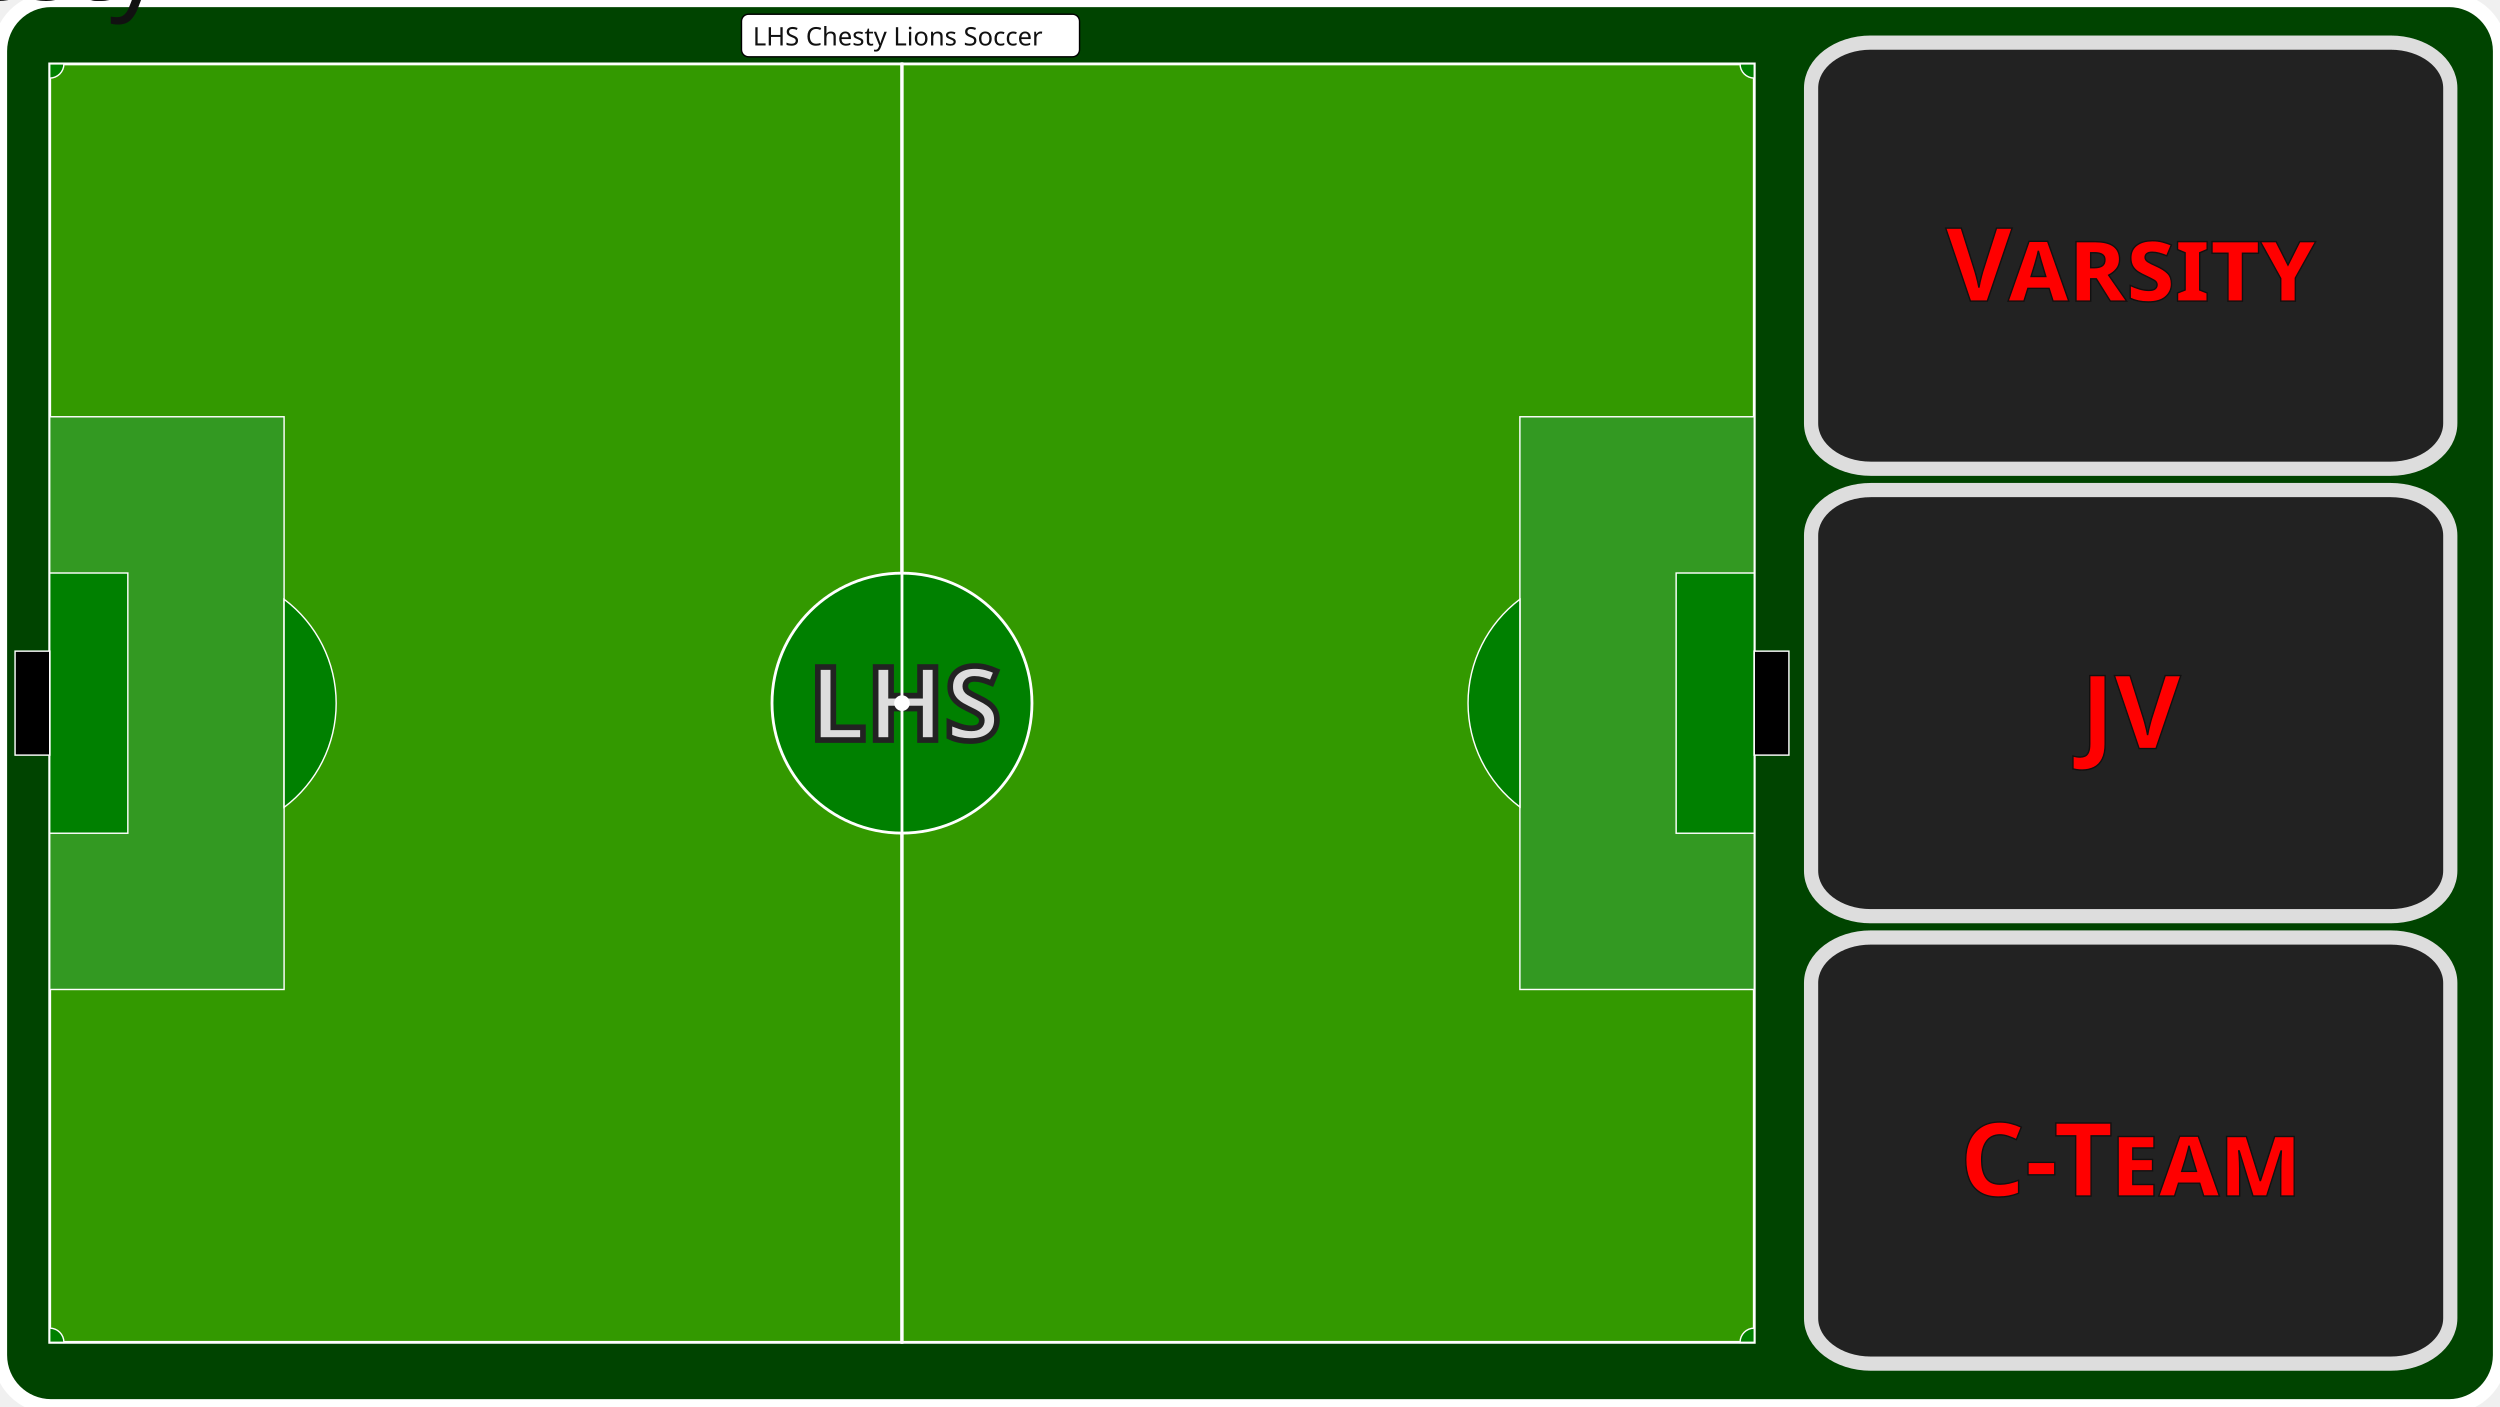
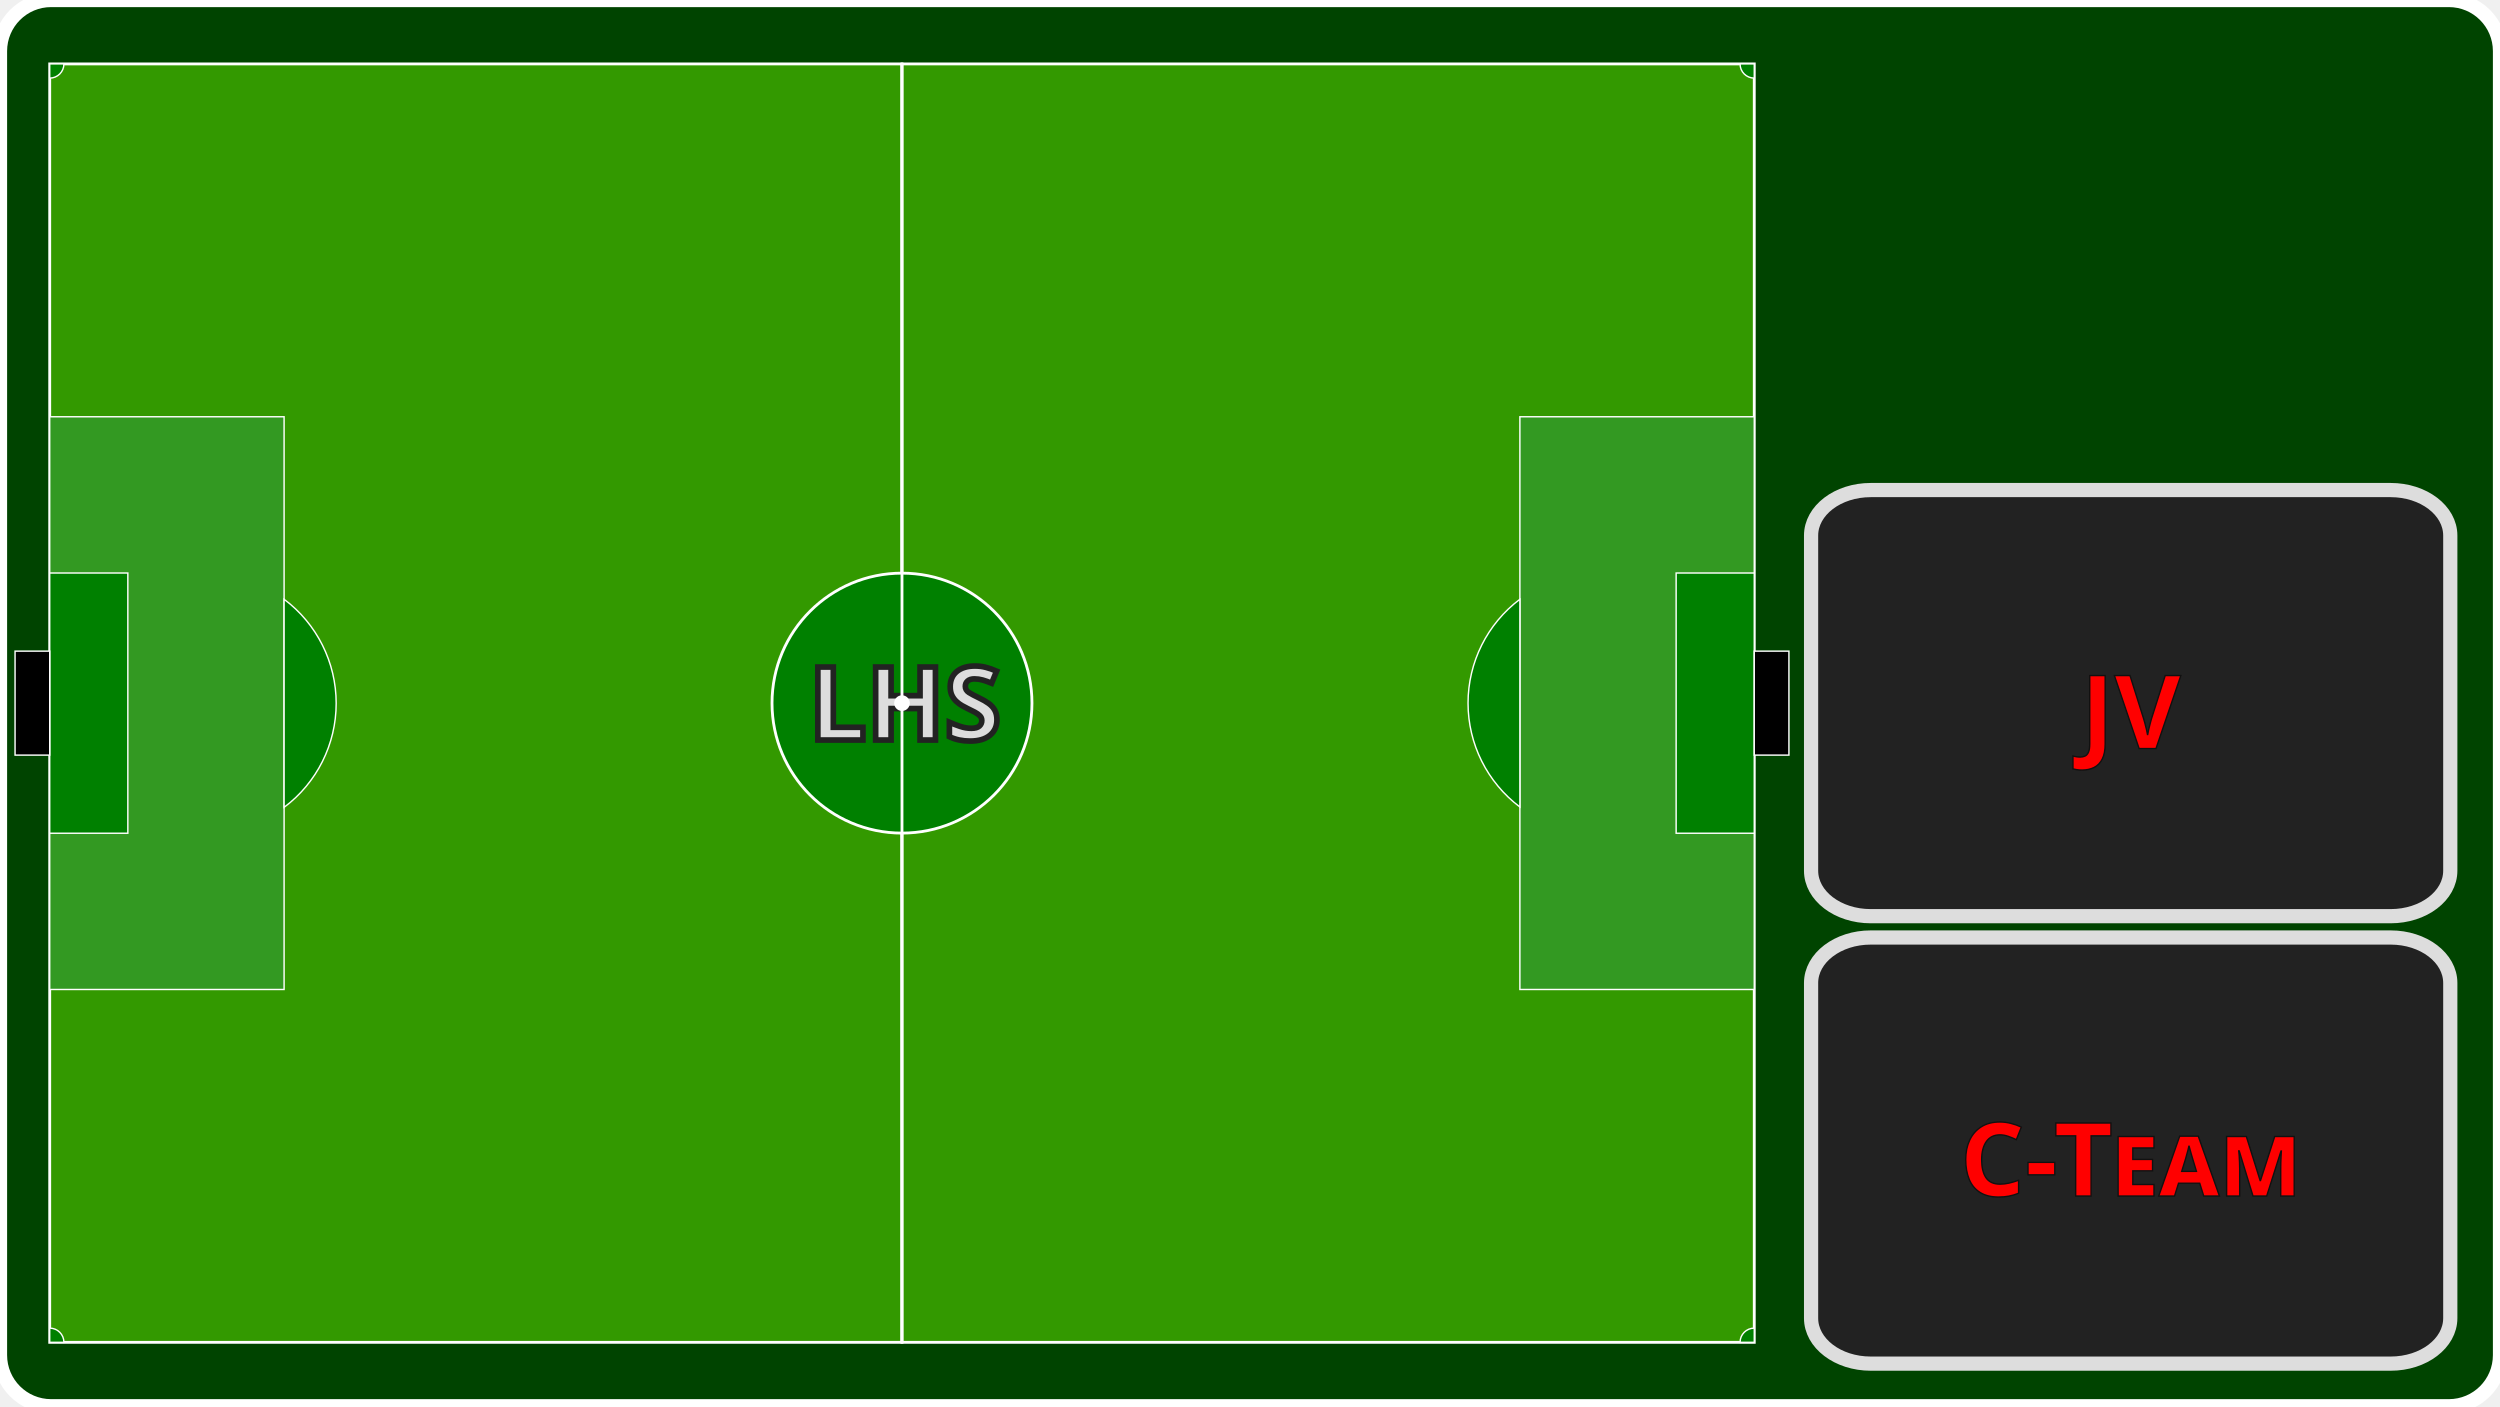
<svg xmlns="http://www.w3.org/2000/svg" xmlns:xlink="http://www.w3.org/1999/xlink" version="1.1" x="0px" y="0px" width="1760px" height="990px" viewBox="0 0 1760 990">
  <defs>
    <g id="fieldOfView">
      <circle cx="35px" cy="45px" r="20px" fill="#02F" stroke="#FFF" stroke-width="3px" />
      <text x="35px" y="48px" font-family="sans-serif" font-size="8px" fill="#111">XXX</text>
      <g>
        <rect x="0px" y="0px" rx="36px" ry="36px" width="1760px" height="990px" fill="#040" stroke="white" stroke-width="10px" />
        <text x="890px" y="495px" font-family="sans-serif" font-size="72px" fill="#111" text-anchor="middle">Soccer</text>
      </g>
      <g style="display: none;">
        <rect x="35px" y="45px" width="1200px" height="900px" rx="0px" ry="0px" fill="black" stroke="#000" stroke-width="1px" />
        <text x="600px" y="450px" font-family="sans-serif" font-size="72px" fill="#111" text-anchor="middle">LHS</text>
      </g>
      <g style="display: none;">
        <rect x="1275px" y="30px" width="450px" height="600px" rx="0px" ry="0px" fill="black" stroke="#000" stroke-width="1px" />
      </g>
-       <g>
+       <g display="none">
        <a xlink:href="chestyLions/soccer/varsity/fieldMAX.svg">
          <rect x="1275px" y="30px" width="450px" height="300px" rx="42px" ry="32px" fill="#222" stroke="#DDD" stroke-width="10px" />
          <text x="1500px" y="212px" font-family="sans-serif" font-size="72px" fill="red" text-anchor="middle" font-variant="small-caps" font-weight="900" stroke="#111" stroke-width="1px">Varsity</text>
        </a>
      </g>
      <g>
        <a xlink:href="chestyLions/soccer/jv/fieldMAX.svg">
          <rect x="1275px" y="345px" width="450px" height="300px" rx="42px" ry="32px" fill="#222" stroke="#DDD" stroke-width="10px" />
          <text x="1500px" y="527px" font-family="sans-serif" font-size="72px" fill="red" text-anchor="middle" font-variant="small-caps" font-weight="900" stroke="#111" stroke-width="1px">JV</text>
        </a>
      </g>
      <g>
        <a xlink:href="chestyLions/soccer/ct/fieldMAX.svg">
          <rect x="1275px" y="660px" width="450px" height="300px" rx="42px" ry="32px" fill="#222" stroke="#DDD" stroke-width="10px" />
          <text x="1500px" y="842px" font-family="sans-serif" font-size="72px" fill="red" text-anchor="middle" font-variant="small-caps" font-weight="900" stroke="#111" stroke-width="1px">C-Team</text>
        </a>
      </g>
      <g>
        <rect x="35px" y="45px" width="600px" height="900px" rx="0px" ry="0px" fill="#390" stroke="#FFF" stroke-width="2px" />
-         <text font-family="sans-serif" font-size="72px" fill="#111" text-anchor="middle">Chesty</text>
      </g>
      <g>
        <rect x="635px" y="45px" width="600px" height="900px" rx="0px" ry="0px" fill="#390" stroke="#FFF" stroke-width="2px" />
-         <text font-family="sans-serif" font-size="72px" fill="#111" text-anchor="middle">Lions</text>
      </g>
      <g>
        <circle cx="635px" cy="495px" r="91.5px" fill="green" stroke="white" stroke-width="2px" />
        <text x="637px" y="521px" font-family="sans-serif" font-size="72px" font-weight="900" fill="#DDD" text-anchor="middle" stroke="#222" stroke-width="4px">LHS</text>
      </g>
      <circle cx="635px" cy="495px" r="5px" fill="white" stroke="white" stroke-width="1px" />
      <line x1="635px" y1="45px" x2="635px" y2="945px" stroke="white" stroke-width="2px" />
      <rect x="35px" y="293.4px" width="165px" height="403.2px" fill="#392" stroke="white" stroke-width="1px" />
      <rect x="1070px" y="293.4px" width="165px" height="403.2px" fill="#392" stroke="white" stroke-width="1px" />
      <rect x="35px" y="403.4px" width="55px" height="183.2px" fill="green" stroke="white" stroke-width="1px" />
      <rect x="1180px" y="403.4px" width="55px" height="183.2px" fill="green" stroke="white" stroke-width="1px" />
      <rect x="10.6px" y="458.4px" width="24.4px" height="73.2px" fill="black" stroke="white" stroke-width="1px" />
      <rect x="1235px" y="458.4px" width="24.4px" height="73.2px" fill="black" stroke="white" stroke-width="1px" />
      <path d="       M        35, 45        h 10       a        10,        10        0         0,        1        -10, 10       Z      " fill="green" stroke="white" stroke-width="1" />
      <path d="       M        35, 945         h 10       a        10,        10        0         0,        0        -10, -10       Z      " fill="green" stroke="white" stroke-width="1" />
      <path d="       M        1235, 45        v 10       a        10,        10        0         0,        1        -10, -10       Z      " fill="green" stroke="white" stroke-width="1" />
      <path d="       M        1235, 945        v -10       a        10,        10         0         0,        0        -10, 10       Z      " fill="green" stroke="white" stroke-width="1" />
      <path d="       M        200, 421.875       a        91.5,        91.5        0        0,        1        0, 146.5       Z      " fill="green" stroke="white" stroke-width="1" />
      <path d="       M        1070, 421.875       a        91.5,        91.5        0         0,        0        0, 146.25       Z      " fill="green" stroke="white" stroke-width="1" />
-       <g id="teamLabel">
+       <g id="teamLabel00" style="display: none;">
        <rect x="522px" y="10px" width="238px" height="30px" fill="white" stroke="black" stroke-width="1px" rx="5px" ry="5px" />
-         <text x="530px" y="32px" font-family="sans-serif" font-size="18px" fill="#111">LHS Chesty Lions Soccer</text>
+         <text x="641px" y="32px" text-anchor="middle" font-family="sans-serif" font-size="18px" fill="#111">LHS Chesty Lions Soccer</text>
      </g>
    </g>
  </defs>
  <g id="fieldOfView000">
    <use xlink:href="#fieldOfView" x="0" y="0" id="fieldOfView00" />
  </g>
</svg>
